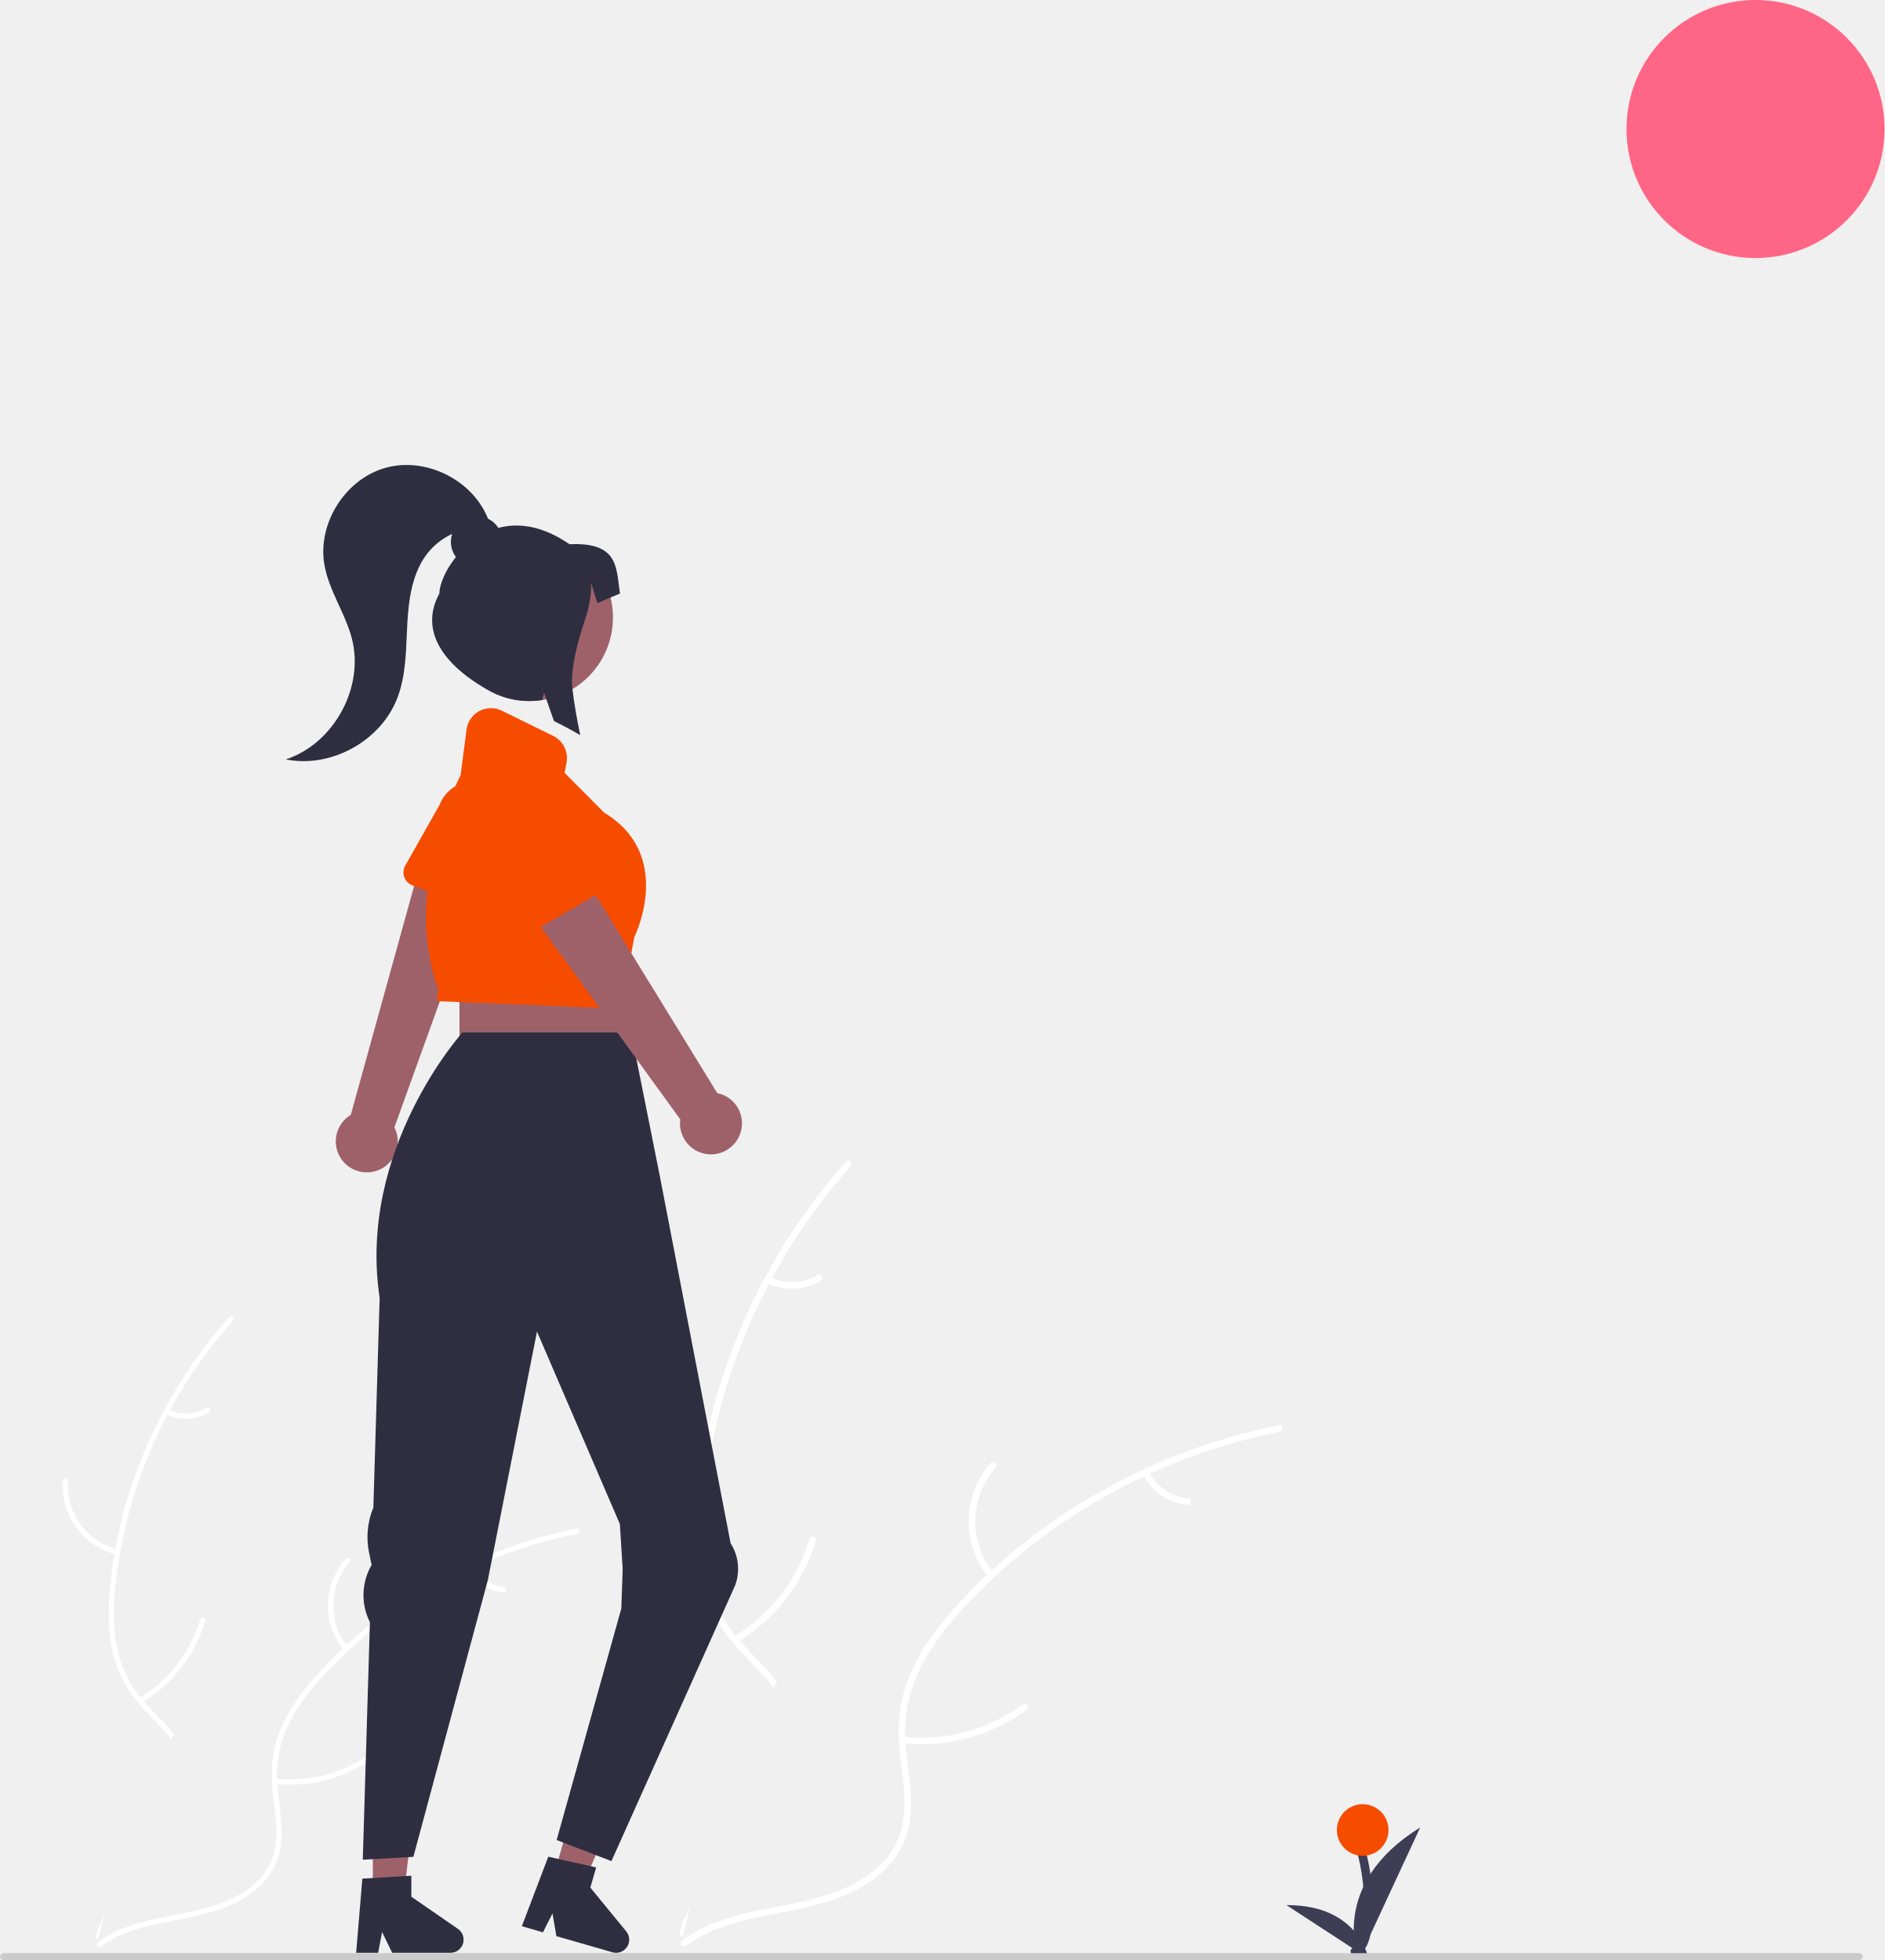
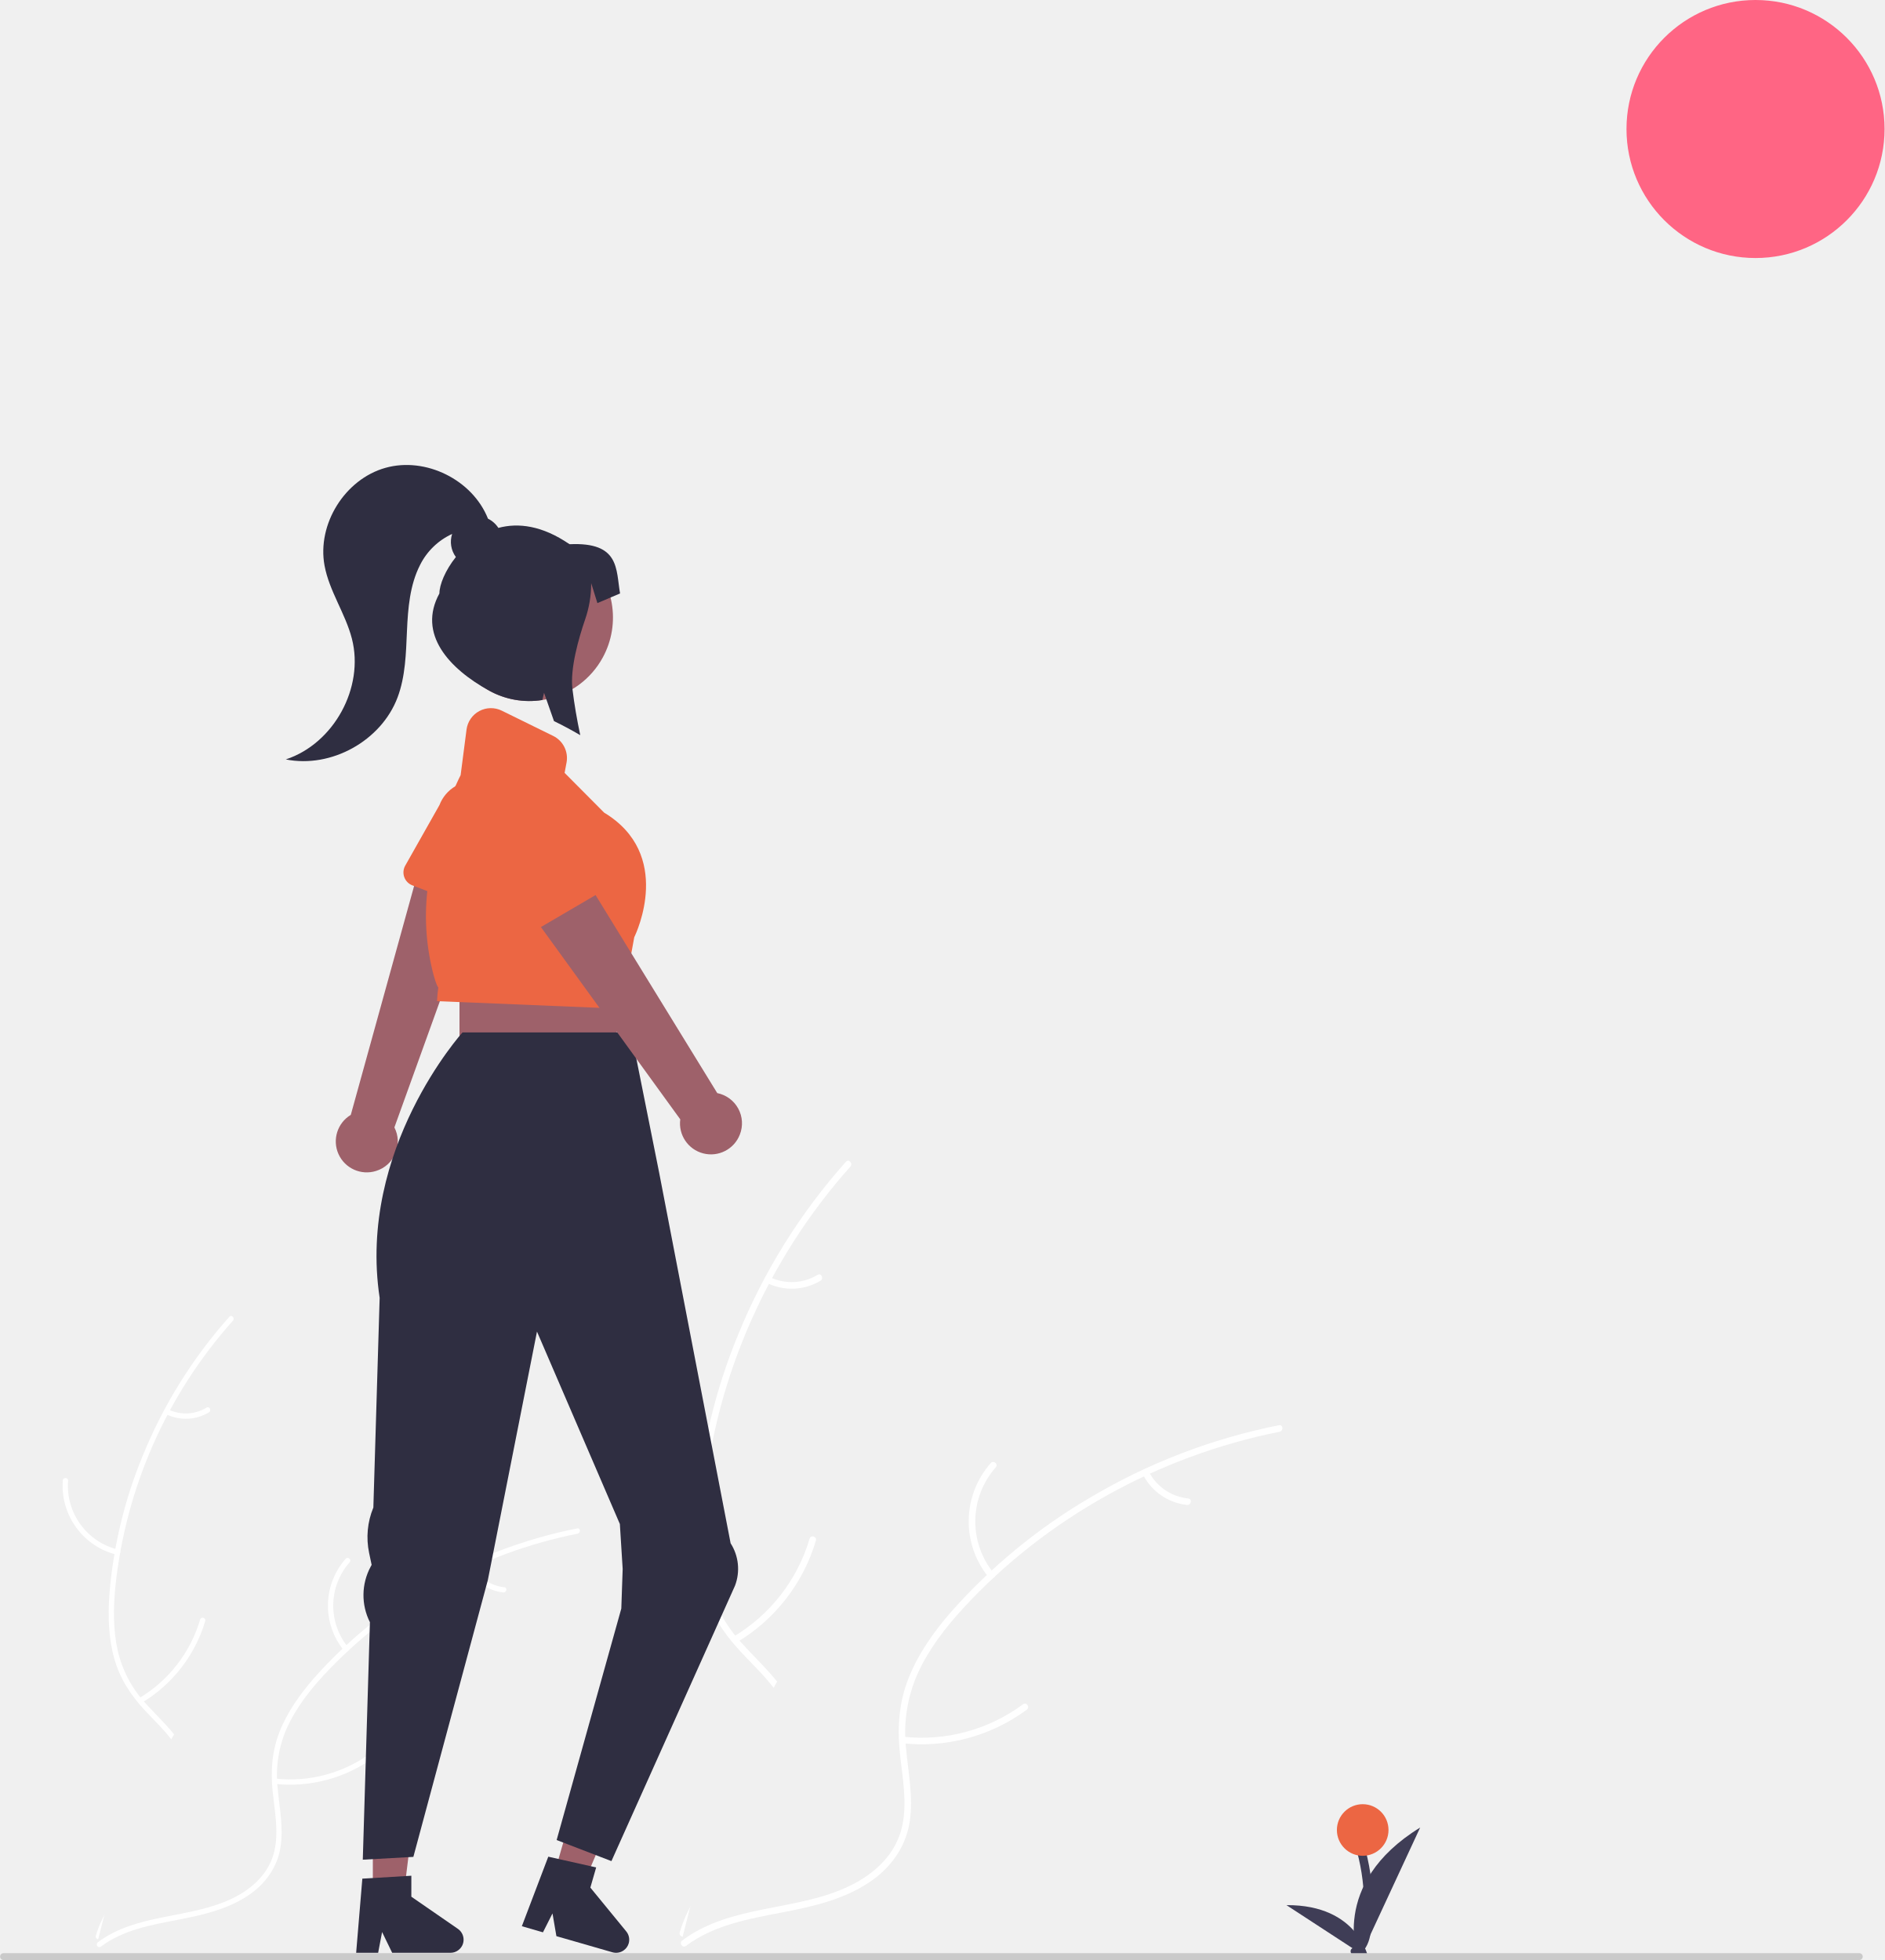
<svg xmlns="http://www.w3.org/2000/svg" data-name="Layer 1" width="657.247" height="683.655" viewBox="0 0 657.247 683.655">
  <path d="M859.359,175.305c-4.379-3.091-9.17-6.314-14.528-6.185-12.968.312-19.96,19.323-32.916,18.654-8.262-.426-13.746-8.819-21.439-11.862-10.015-3.962-22.76,3.787-23.853,14.501l1.286-1.177a310.537,310.537,0,0,0,118.97,5.496Q873.119,185.018,859.359,175.305Z" transform="translate(-271.3764 -108.1724)" fill="#f0f0f0" />
  <path d="M281.671,664.052c5.167-41.545,30.914-82.478,70.535-95.998a192.887,192.887,0,0,0,.01,132.43c6.088,16.468,14.575,34.151,8.848,50.749-3.563,10.328-12.28,18.229-22.023,23.17-9.744,4.941-20.558,7.295-31.237,9.603l-2.102,1.738C288.749,747.464,276.504,705.596,281.671,664.052Z" transform="translate(-271.3764 -108.1724)" fill="#f0f0f0" />
  <path d="M352.599,568.839a164.866,164.866,0,0,0-40.986,92.787c-.72,7.389-.808,14.947.808,22.23a40.72,40.72,0,0,0,10.128,18.887c4.565,5.015,9.815,9.617,13.081,15.654,3.443,6.364,3.575,13.595,1.218,20.354-2.884,8.271-8.567,15.012-14.354,21.411-6.425,7.105-13.212,14.384-15.943,23.803-.331,1.141-2.083.561-1.752-.579,4.752-16.389,20.661-25.698,28.248-40.459,3.54-6.888,5.026-14.884,1.707-22.155-2.902-6.358-8.312-11.108-12.978-16.146-4.899-5.29-8.656-11.094-10.591-18.098-1.98-7.165-2.187-14.742-1.659-22.117a159.95,159.95,0,0,1,11.682-48.607,167.79,167.79,0,0,1,30.171-48.35c.789-.883,2.005.506,1.221,1.384Z" transform="translate(-271.3764 -108.1724)" fill="#fff" />
  <path d="M312.11,650.46a24.735,24.735,0,0,1-18.828-25.911c.094-1.183,1.937-1.093,1.843.092a22.904,22.904,0,0,0,17.564,24.067c1.155.275.57,2.025-.579,1.752Z" transform="translate(-271.3764 -108.1724)" fill="#fff" />
  <path d="M319.899,700.505a47.675,47.675,0,0,0,21.29-27.457c.335-1.14,2.087-.56,1.752.579a49.589,49.589,0,0,1-22.212,28.527c-1.023.607-1.847-1.044-.83-1.648Z" transform="translate(-271.3764 -108.1724)" fill="#fff" />
  <path d="M330.145,599.834a14.001,14.001,0,0,0,13.269-.674c1.015-.62,1.838,1.032.83,1.648a15.69,15.69,0,0,1-14.677.778.954.954,0,0,1-.587-1.165.927.927,0,0,1,1.165-.587Z" transform="translate(-271.3764 -108.1724)" fill="#fff" />
  <path d="M472.976,642.257c-.623.405-1.246.81-1.869,1.23A184.389,184.389,0,0,0,447.531,661.894c-.576.514-1.153,1.043-1.713,1.573a194.388,194.388,0,0,0-42.217,57.79,188.776,188.776,0,0,0-10.34,26.754c-3.816,12.661-6.945,26.691-14.498,37.047a32.383,32.383,0,0,1-2.523,3.115H307.985c-.155-.078-.311-.14-.467-.218l-2.725.125c.109-.483.233-.981.343-1.464.062-.28.14-.561.202-.841.046-.187.094-.374.125-.545.015-.062.031-.125.046-.171.031-.171.078-.327.11-.483q1.028-4.181,2.118-8.362c0-.016,0-.016.015-.031,5.591-21.225,13.003-42.171,23.359-61.325.312-.576.623-1.168.966-1.744a180.134,180.134,0,0,1,16.18-24.542,159.247,159.247,0,0,1,10.605-12.131,132.424,132.424,0,0,1,33.138-24.823c24.48-12.925,52.822-17.877,78.984-9.982C471.652,641.837,472.307,642.039,472.976,642.257Z" transform="translate(-271.3764 -108.1724)" fill="#f0f0f0" />
  <path d="M472.823,643.124a164.866,164.866,0,0,0-88.589,49.409c-5.024,5.466-9.644,11.448-12.739,18.236a40.72,40.72,0,0,0-3.285,21.178c.625,6.753,2.047,13.588,1.019,20.375-1.083,7.154-5.33,13.007-11.282,16.985-7.282,4.868-15.879,6.828-24.352,8.454-9.408,1.805-19.209,3.53-27.061,9.407-.951.712-2.001-.806-1.051-1.517,13.661-10.224,31.968-8.079,46.913-15.297,6.974-3.368,12.974-8.858,14.702-16.662,1.511-6.824.051-13.873-.641-20.705-.727-7.173-.231-14.069,2.44-20.827,2.733-6.912,7.129-13.088,11.991-18.658a159.95,159.95,0,0,1,38.592-31.777,167.79,167.79,0,0,1,53.2-20.44c1.162-.23,1.296,1.611.142,1.84Z" transform="translate(-271.3764 -108.1724)" fill="#fff" />
  <path d="M391.353,683.916a24.735,24.735,0,0,1,.567-32.025c.788-.888,2.205.294,1.416,1.183a22.904,22.904,0,0,0-.466,29.791c.757.915-.764,1.96-1.517,1.051Z" transform="translate(-271.3764 -108.1724)" fill="#fff" />
  <path d="M367.442,728.564a47.675,47.675,0,0,0,33.53-9.105c.954-.709,2.003.809,1.051,1.517a49.589,49.589,0,0,1-34.91,9.404c-1.182-.131-.846-1.946.33-1.815Z" transform="translate(-271.3764 -108.1724)" fill="#fff" />
  <path d="M436.234,654.353a14.001,14.001,0,0,0,11,7.451c1.183.116.846,1.931-.33,1.815a15.69,15.69,0,0,1-12.187-8.216.954.954,0,0,1,.233-1.284.927.927,0,0,1,1.284.233Z" transform="translate(-271.3764 -108.1724)" fill="#fff" />
  <path d="M479.636,633.638c6.433-51.725,38.489-102.688,87.818-119.521a240.151,240.151,0,0,0,.012,164.88c7.58,20.504,18.146,42.52,11.016,63.184-4.436,12.858-15.289,22.696-27.42,28.847-12.132,6.151-25.596,9.083-38.891,11.956l-2.617,2.164C488.448,737.489,473.203,685.362,479.636,633.638Z" transform="translate(-271.3764 -108.1724)" fill="#f0f0f0" />
  <path d="M567.943,515.095c-28.435,31.841-46.881,72.972-51.028,115.523-.897,9.199-1.006,18.61,1.005,27.677a50.698,50.698,0,0,0,12.609,23.515c5.683,6.244,12.22,11.973,16.286,19.49,4.286,7.923,4.451,16.926,1.517,25.342-3.59,10.297-10.666,18.691-17.871,26.658-8,8.846-16.449,17.908-19.85,29.636-.412,1.421-2.593.699-2.181-.72,5.916-20.404,25.724-31.994,35.17-50.372,4.408-8.575,6.258-18.531,2.126-27.584-3.613-7.916-10.349-13.829-16.158-20.102-6.1-6.586-10.776-13.813-13.186-22.533-2.465-8.92-2.723-18.354-2.066-27.536a199.143,199.143,0,0,1,14.544-60.518,208.904,208.904,0,0,1,37.564-60.198c.982-1.1,2.496.63,1.52,1.723Z" transform="translate(-271.3764 -108.1724)" fill="#fff" />
  <path d="M517.533,616.715a30.796,30.796,0,0,1-23.442-32.26c.117-1.473,2.412-1.361,2.295.115a28.517,28.517,0,0,0,21.867,29.964c1.438.342.71,2.521-.72,2.181Z" transform="translate(-271.3764 -108.1724)" fill="#fff" />
  <path d="M527.231,679.023a59.357,59.357,0,0,0,26.507-34.185c.417-1.419,2.598-.698,2.181.72a61.74,61.74,0,0,1-27.655,35.517c-1.274.756-2.3-1.3-1.033-2.052Z" transform="translate(-271.3764 -108.1724)" fill="#fff" />
  <path d="M539.988,553.685a17.432,17.432,0,0,0,16.52-.839c1.264-.771,2.289,1.285,1.033,2.052a19.534,19.534,0,0,1-18.273.968,1.187,1.187,0,0,1-.731-1.451,1.154,1.154,0,0,1,1.451-.731Z" transform="translate(-271.3764 -108.1724)" fill="#fff" />
  <path d="M717.818,606.503c-.775.504-1.551,1.008-2.327,1.532a229.57,229.57,0,0,0-29.353,22.917c-.718.64-1.435,1.299-2.133,1.958a242.02,242.02,0,0,0-52.562,71.95,235.031,235.031,0,0,0-12.874,33.309c-4.751,15.763-8.647,33.232-18.051,46.125a40.318,40.318,0,0,1-3.141,3.878H512.397c-.193-.097-.387-.175-.581-.271l-3.393.155c.136-.601.291-1.221.427-1.823.078-.349.174-.698.252-1.047.058-.233.116-.465.155-.679.019-.078.039-.155.058-.213.039-.213.098-.407.136-.601q1.279-5.206,2.637-10.412c0-.019,0-.019.019-.039,6.961-26.426,16.189-52.504,29.083-76.352.388-.717.775-1.454,1.202-2.171a224.273,224.273,0,0,1,20.145-30.556,198.27,198.27,0,0,1,13.204-15.104A164.873,164.873,0,0,1,616.998,618.156c30.479-16.092,65.765-22.258,98.338-12.428C716.169,605.98,716.985,606.232,717.818,606.503Z" transform="translate(-271.3764 -108.1724)" fill="#f0f0f0" />
  <path d="M717.627,607.582c-41.874,8.303-81.366,30.038-110.296,61.516-6.255,6.805-12.007,14.253-15.861,22.704a50.698,50.698,0,0,0-4.09,26.367c.778,8.407,2.548,16.917,1.269,25.367-1.348,8.907-6.637,16.194-14.047,21.147-9.066,6.06-19.769,8.502-30.319,10.525-11.714,2.247-23.916,4.395-33.692,11.712-1.185.887-2.491-1.003-1.308-1.888,17.009-12.73,39.802-10.058,58.409-19.045,8.682-4.193,16.154-11.029,18.304-20.744,1.881-8.496.063-17.273-.798-25.778-.905-8.931-.288-17.517,3.038-25.93,3.403-8.606,8.876-16.295,14.929-23.23a199.143,199.143,0,0,1,48.049-39.564,208.904,208.904,0,0,1,66.236-25.449c1.446-.287,1.613,2.006.176,2.291Z" transform="translate(-271.3764 -108.1724)" fill="#fff" />
  <path d="M616.194,658.37a30.796,30.796,0,0,1,.706-39.872c.981-1.106,2.745.366,1.763,1.473a28.517,28.517,0,0,0-.581,37.09c.942,1.139-.951,2.44-1.888,1.308Z" transform="translate(-271.3764 -108.1724)" fill="#fff" />
  <path d="M586.424,713.957A59.357,59.357,0,0,0,628.17,702.621c1.188-.882,2.494,1.007,1.308,1.888a61.74,61.74,0,0,1-43.464,11.708c-1.472-.164-1.054-2.423.41-2.26Z" transform="translate(-271.3764 -108.1724)" fill="#fff" />
  <path d="M672.072,621.562a17.432,17.432,0,0,0,13.695,9.276c1.473.145,1.053,2.404-.41,2.26a19.534,19.534,0,0,1-15.173-10.229,1.187,1.187,0,0,1,.29-1.598,1.154,1.154,0,0,1,1.598.29Z" transform="translate(-271.3764 -108.1724)" fill="#fff" />
  <path d="M402.534,516.602a10.743,10.743,0,0,0,6.387-15.184l33.175-92.049-23.001-4.089-25.378,91.767a10.801,10.801,0,0,0,8.817,19.556Z" transform="translate(-271.3764 -108.1724)" fill="#9e616a" />
-   <path d="M449.233,388.282a13.363,13.363,0,0,0-19.04-5.88,13.067,13.067,0,0,0-5.56,6.59l-11.93,21.12a4.819,4.819,0,0,0,2.47,6.87l.62.24,4.61,1.77,16.01,6.15,1.47.57a4.819,4.819,0,0,0,6.43-3.45l1.89-8.49,3.37-15.1A13.303,13.303,0,0,0,449.233,388.282Z" transform="translate(-271.3764 -108.1724)" fill="#f54c00" />
+   <path d="M449.233,388.282a13.363,13.363,0,0,0-19.04-5.88,13.067,13.067,0,0,0-5.56,6.59l-11.93,21.12a4.819,4.819,0,0,0,2.47,6.87l.62.24,4.61,1.77,16.01,6.15,1.47.57a4.819,4.819,0,0,0,6.43-3.45l1.89-8.49,3.37-15.1A13.303,13.303,0,0,0,449.233,388.282Z" transform="translate(-271.3764 -108.1724)" fill="#ec6643" />
  <rect x="160.249" y="332.673" width="54.871" height="54.871" fill="#9e616a" />
  <polygon points="130.029 660.618 140.84 660.617 145.983 618.918 130.027 618.919 130.029 660.618" fill="#9e616a" />
  <path d="M431.084,780.972l-16.25-11.22v-7.32l-1.84.11h-.01l-11.57.7h-.01l-3.66.21-2.09,25.03-.06.83h7.67l.15-.83,1.22-6.41,3.11,6.41.4.83h20.34a4.443,4.443,0,0,0,2.62-.83,4.514,4.514,0,0,0,1.95-3.73A4.602,4.602,0,0,0,431.084,780.972Z" transform="translate(-271.3764 -108.1724)" fill="#2f2e41" />
  <polygon points="193.255 653.754 203.645 656.742 220.114 618.089 204.78 613.679 193.255 653.754" fill="#9e616a" />
  <path d="M489.784,781.852l-12.52-15.28,2.03-7.04-1.8-.4h-.01l-10.03-2.25-1.29-.29-3.57-.8-9.22,24.25,7.36,2.13,3.33-6.59,1.36,7.93,4.64,1.33,12.63,3.64,2.29.66a4.609,4.609,0,0,0,3.89-.66,4.534,4.534,0,0,0,1.77-2.47A4.581,4.581,0,0,0,489.784,781.852Z" transform="translate(-271.3764 -108.1724)" fill="#2f2e41" />
  <path d="M481.584,337.532a29.057,29.057,0,0,1-19.67,14.56c-.46.1-.92.18-1.39.25a29.125,29.125,0,1,1,21.06-14.81Z" transform="translate(-271.3764 -108.1724)" fill="#9e616a" />
  <path d="M527.719,661.248a16.534,16.534,0,0,0-1.539-14.783L501.274,517.272l-9.798-48.992H432.686s-36.744,40.663-28.905,92.594l-2.194,73.135a26.894,26.894,0,0,0-1.473,15.859l.873,4.137-.337.623a20.904,20.904,0,0,0-.263,19.373l-2.485,82.839,17.637-.98,25.966-96.514L458.651,572.633l28.905,67.119.98,15.677-.476,13.819-22.551,80.735L484.617,757.332Z" transform="translate(-271.3764 -108.1724)" fill="#2f2e41" />
-   <path d="M482.074,391.622l-13.79-13.87.68-3.62a8.593,8.593,0,0,0-4.65-9.26l-17.95-8.82a8.575,8.575,0,0,0-12.28,6.58l-2.06,15.91c-.18.34-.86,1.69-1.83,3.86a127.641,127.641,0,0,0-7.69,23.49,108.429,108.429,0,0,0-2.1,13.1,80.603,80.603,0,0,0,2.2,29.32c.88,3.14,1.36,3.99,1.64,4.31a39.722,39.722,0,0,0-.42,4.24l-.03.51.99.04,6.84.28,48.82,2.02,6.05.25,1.53.06,3.53-19.35,1.02-5.59C493.344,433.512,506.213,406.182,482.074,391.622Z" transform="translate(-271.3764 -108.1724)" fill="#f54c00" />
+   <path d="M482.074,391.622l-13.79-13.87.68-3.62a8.593,8.593,0,0,0-4.65-9.26l-17.95-8.82a8.575,8.575,0,0,0-12.28,6.58l-2.06,15.91c-.18.34-.86,1.69-1.83,3.86a127.641,127.641,0,0,0-7.69,23.49,108.429,108.429,0,0,0-2.1,13.1,80.603,80.603,0,0,0,2.2,29.32c.88,3.14,1.36,3.99,1.64,4.31a39.722,39.722,0,0,0-.42,4.24l-.03.51.99.04,6.84.28,48.82,2.02,6.05.25,1.53.06,3.53-19.35,1.02-5.59C493.344,433.512,506.213,406.182,482.074,391.622Z" transform="translate(-271.3764 -108.1724)" fill="#ec6643" />
  <path d="M529.402,503.914a10.743,10.743,0,0,0-7.879-14.466L470.303,406.081l-17.55,15.421,55.867,77.098a10.801,10.801,0,0,0,20.782,5.315Z" transform="translate(-271.3764 -108.1724)" fill="#9e616a" />
-   <path d="M481.764,412.402l-15.15-18.84a13.396,13.396,0,0,0-17.38-5.28,10.413,10.413,0,0,0-.93.49,13.374,13.374,0,0,0-4.82,18.24l2.72,6.76,6.34,15.74a4.816,4.816,0,0,0,6.9,2.36l.58-.34,19.06-11.16,1.36-.8a4.788,4.788,0,0,0,2.3-3.28A4.855,4.855,0,0,0,481.764,412.402Z" transform="translate(-271.3764 -108.1724)" fill="#f54c00" />
+   <path d="M481.764,412.402l-15.15-18.84a13.396,13.396,0,0,0-17.38-5.28,10.413,10.413,0,0,0-.93.49,13.374,13.374,0,0,0-4.82,18.24l2.72,6.76,6.34,15.74a4.816,4.816,0,0,0,6.9,2.36l.58-.34,19.06-11.16,1.36-.8a4.788,4.788,0,0,0,2.3-3.28A4.855,4.855,0,0,0,481.764,412.402Z" transform="translate(-271.3764 -108.1724)" fill="#ec6643" />
  <circle cx="612.247" cy="45" r="45" fill="#ff6584" />
  <path d="M407.806,197.057c-5.58-3.939-11.686-8.047-18.514-7.882-16.527.397-25.438,24.626-41.948,23.774-10.529-.543-17.519-11.239-27.322-15.118-12.763-5.049-29.006,4.826-30.398,18.48l1.639-1.5a395.753,395.753,0,0,0,151.617,7.004Q425.343,209.436,407.806,197.057Z" transform="translate(-271.3764 -108.1724)" fill="#f0f0f0" />
  <path d="M735.987,269.349c-5.352-3.778-11.207-7.717-17.756-7.559-15.85.381-24.395,23.616-40.229,22.799-10.098-.521-16.801-10.779-26.202-14.498-12.24-4.842-27.817,4.628-29.152,17.723l1.572-1.439a379.534,379.534,0,0,0,145.404,6.717Q752.806,281.221,735.987,269.349Z" transform="translate(-271.3764 -108.1724)" fill="#f0f0f0" />
  <path d="M470.003,298.002c-9.53-6.554-17.922-7.552-24.815-5.694a9.062,9.062,0,0,0-3.625-3.219c-5.376-13.547-21.738-21.683-35.78-17.728-14.132,3.981-23.883,19.635-21.224,34.074,1.648,8.95,7.281,16.701,9.546,25.515,4.386,17.063-6.313,36.608-23.05,42.108,15.847,3.182,33.29-6.498,38.975-21.628,2.761-7.349,2.928-15.373,3.279-23.216.351-7.843.983-15.921,4.537-22.922a23.424,23.424,0,0,1,11.21-10.876,8.941,8.941,0,0,0,1.306,8.049c-3.716,4.655-5.739,9.69-5.739,12.705-7.72,14.11,3.32,26.23,17.43,33.95a28.908,28.908,0,0,0,18.47,3.22l.59-2.52.8,2.27,2.67,7.61q4.62,2.235,9.16,4.9c-1.15-5.4-2.08-10.79-2.72-16.06-.886-7.173,2.203-17.851,4.432-24.345a38.331,38.331,0,0,0,2.099-12.44v-.185l2.17,6.97,7.9-3.37C486.154,306.742,487.624,297.172,470.003,298.002Z" transform="translate(-271.3764 -108.1724)" fill="#2f2e41" />
  <path d="M746.882,750.938l-2.93.667a71.181,71.181,0,0,1,3.139,19.835,63.036,63.036,0,0,1-.573,10.031c-.348,2.358-.998,5.063-3.339,6.164-1.746.821-.225,3.409,1.514,2.59,2.64-1.242,3.924-4.026,4.5-6.747a53.316,53.316,0,0,0,.903-10.643A74.071,74.071,0,0,0,746.882,750.938Z" transform="translate(-271.3764 -108.1724)" fill="#3f3d56" />
-   <path id="b60e4ce1-288a-47b0-9166-e85164baad32-287" data-name="Path 482" d="M745.214,791.828s-10.727-26.404,21.453-46.207Z" transform="translate(-271.3764 -108.1724)" fill="#3f3d56" />
-   <path id="fef604e2-08c9-431b-a72b-c19cbc53b460-288" data-name="Path 483" d="M748.638,791.347s-3.272-18.82-28.599-18.658Z" transform="translate(-271.3764 -108.1724)" fill="#3f3d56" />
-   <circle cx="475.247" cy="638.309" r="9" fill="#f54c00" />
+   <path id="b60e4ce1-288a-47b0-9166-e85164baad32-90" data-name="Path 482" d="M745.214,791.828s-10.727-26.404,21.453-46.207Z" transform="translate(-271.3764 -108.1724)" fill="#3f3d56" />
+   <path id="fef604e2-08c9-431b-a72b-c19cbc53b460-91" data-name="Path 483" d="M748.638,791.347s-3.272-18.82-28.599-18.658Z" transform="translate(-271.3764 -108.1724)" fill="#3f3d56" />
+   <circle cx="475.247" cy="638.309" r="9" fill="#ec6643" />
  <path d="M919.861,791.828h-647.294a1.191,1.191,0,0,1,0-2.381h647.294a1.191,1.191,0,0,1,0,2.381Z" transform="translate(-271.3764 -108.1724)" fill="#cacaca" />
</svg>
